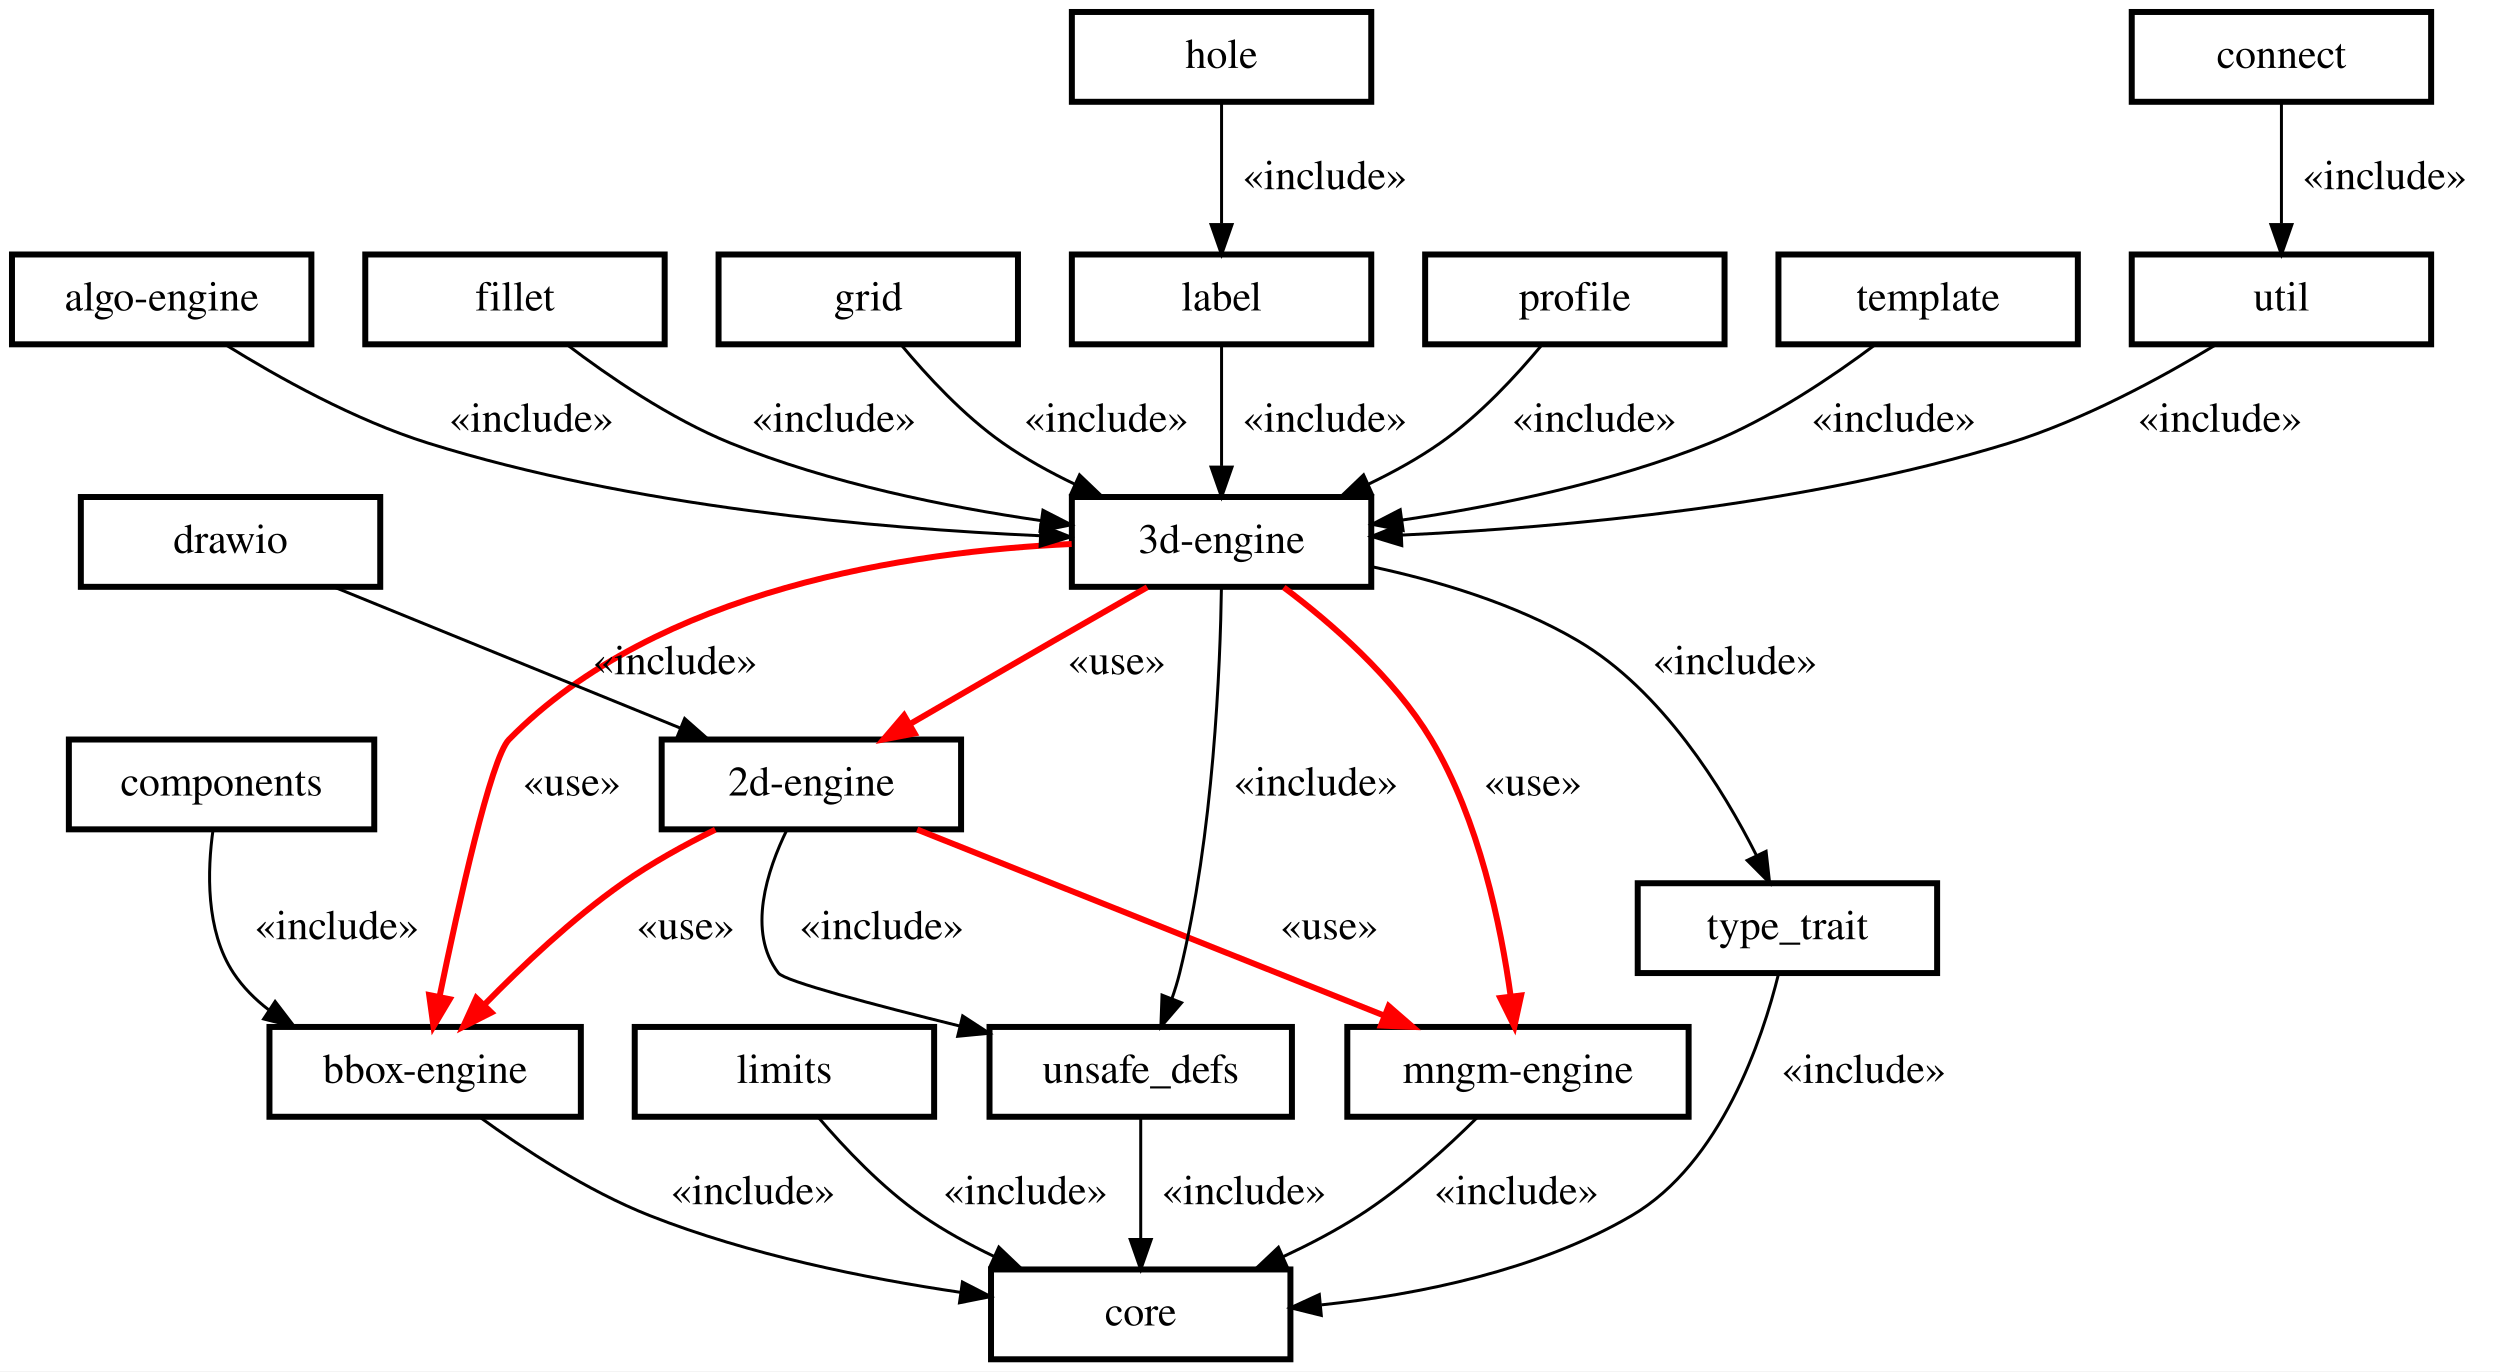
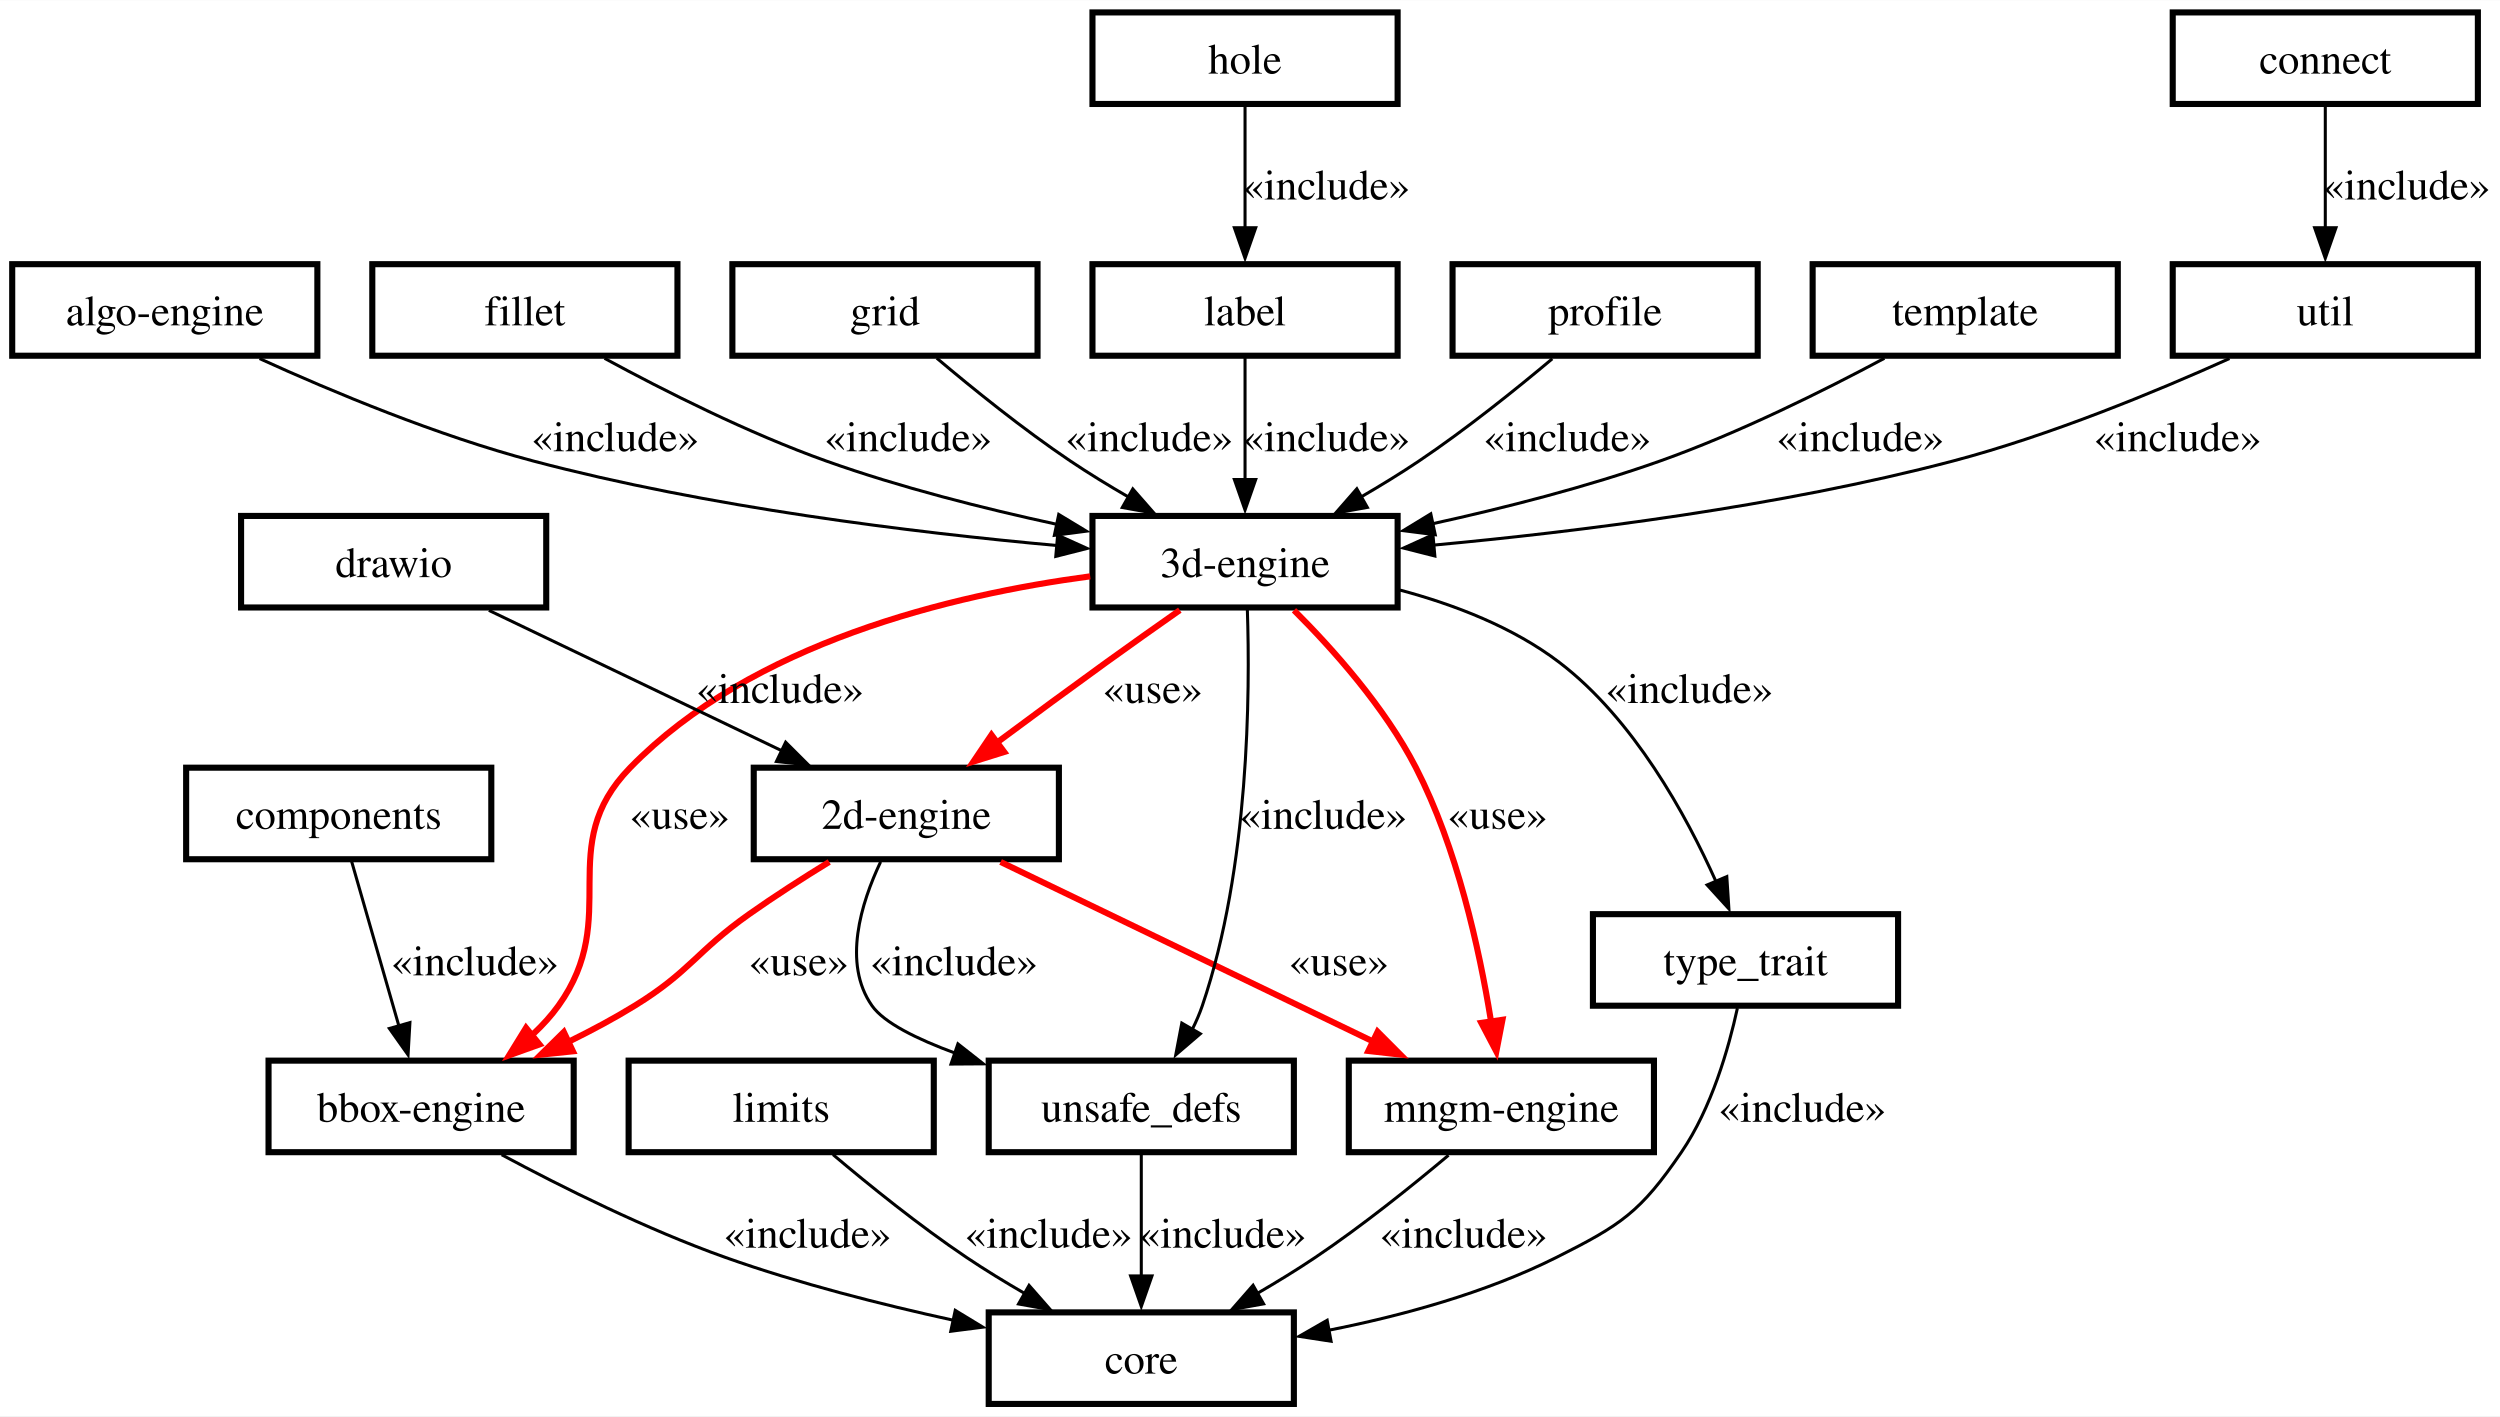
- <svg xmlns="http://www.w3.org/2000/svg" width="835pt" height="458pt" viewBox="0.00 0.00 835.00 458.00">
-   <g id="graph0" class="graph" transform="scale(1 1) rotate(0) translate(4 454)">
-     <polygon fill="white" stroke="transparent" points="-4,4 -4,-454 831,-454 831,4 -4,4" />
+ <svg xmlns="http://www.w3.org/2000/svg" width="819pt" height="464pt" viewBox="0.00 0.00 819.25 464.00">
+   <g id="graph0" class="graph" transform="scale(1 1) rotate(0) translate(4 460)">
+     <polygon fill="white" stroke="none" points="-4,4 -4,-460 815.25,-460 815.25,4 -4,4" />
    <g id="node1" class="node">
-       <polygon fill="white" stroke="black" stroke-width="2" points="317,-207 217,-207 217,-177 317,-177 317,-207" />
-       <text text-anchor="middle" x="267" y="-188.3" font-family="Times,serif" font-size="14.00">2d-engine</text>
+       <polygon fill="white" stroke="black" stroke-width="2" points="343,-208.5 243,-208.5 243,-178.5 343,-178.5 343,-208.5" />
+       <text text-anchor="middle" x="293" y="-188.45" font-family="Times,serif" font-size="14.00">2d-engine</text>
    </g>
    <g id="node4" class="node">
-       <polygon fill="white" stroke="black" stroke-width="2" points="190,-111 86,-111 86,-81 190,-81 190,-111" />
-       <text text-anchor="middle" x="138" y="-92.3" font-family="Times,serif" font-size="14.00">bbox-engine</text>
+       <polygon fill="white" stroke="black" stroke-width="2" points="184,-112.5 84,-112.5 84,-82.5 184,-82.5 184,-112.5" />
+       <text text-anchor="middle" x="134" y="-92.45" font-family="Times,serif" font-size="14.00">bbox-engine</text>
    </g>
    <g id="edge21" class="edge">
-       <path fill="none" stroke="red" stroke-width="2" d="M234.91,-176.89C224.67,-171.83 213.54,-165.7 204,-159 187.16,-147.18 170.3,-131.25 157.83,-118.49" />
-       <polygon fill="red" stroke="red" stroke-width="2" points="160.12,-115.82 150.67,-111.03 155.07,-120.67 160.12,-115.82" />
-       <text text-anchor="middle" x="225" y="-140.3" font-family="Times,serif" font-size="14.00">«use»</text>
+       <path fill="none" stroke="red" stroke-width="2" d="M267.73,-177.62C259.25,-172.42 249.84,-166.39 241.5,-160.5 224.07,-148.18 222.18,-141.69 204,-130.5 197.36,-126.41 190.11,-122.53 182.87,-118.96" />
+       <polygon fill="red" stroke="red" stroke-width="2" points="183.75,-115.56 173.21,-114.46 180.76,-121.89 183.75,-115.56" />
+       <text text-anchor="middle" x="257.75" y="-140.45" font-family="Times,serif" font-size="14.00">«use»</text>
    </g>
    <g id="node14" class="node">
-       <polygon fill="white" stroke="black" stroke-width="2" points="560,-111 446,-111 446,-81 560,-81 560,-111" />
-       <text text-anchor="middle" x="503" y="-92.3" font-family="Times,serif" font-size="14.00">mngm-engine</text>
+       <polygon fill="white" stroke="black" stroke-width="2" points="538,-112.5 438,-112.5 438,-82.5 538,-82.5 538,-112.5" />
+       <text text-anchor="middle" x="488" y="-92.45" font-family="Times,serif" font-size="14.00">mngm-engine</text>
    </g>
    <g id="edge20" class="edge">
-       <path fill="none" stroke="red" stroke-width="2" d="M302.33,-176.93C343.9,-160.37 412.98,-132.86 458.25,-114.82" />
-       <polygon fill="red" stroke="red" stroke-width="2" points="459.82,-117.97 467.81,-111.02 457.23,-111.46 459.82,-117.97" />
-       <text text-anchor="middle" x="440" y="-140.3" font-family="Times,serif" font-size="14.00">«use»</text>
+       <path fill="none" stroke="red" stroke-width="2" d="M323.9,-177.61C356.75,-161.77 408.92,-136.62 445.6,-118.94" />
+       <polygon fill="red" stroke="red" stroke-width="2" points="447.44,-121.98 454.92,-114.48 444.4,-115.67 447.44,-121.98" />
+       <text text-anchor="middle" x="434.75" y="-140.45" font-family="Times,serif" font-size="14.00">«use»</text>
    </g>
    <g id="node18" class="node">
-       <polygon fill="white" stroke="black" stroke-width="2" points="427.5,-111 326.5,-111 326.5,-81 427.5,-81 427.5,-111" />
-       <text text-anchor="middle" x="377" y="-92.3" font-family="Times,serif" font-size="14.00">unsafe_defs</text>
+       <polygon fill="white" stroke="black" stroke-width="2" points="420,-112.5 320,-112.5 320,-82.5 420,-82.5 420,-112.5" />
+       <text text-anchor="middle" x="370" y="-92.45" font-family="Times,serif" font-size="14.00">unsafe_defs</text>
    </g>
    <g id="edge1" class="edge">
-       <path fill="none" stroke="black" d="M258.89,-176.97C252.21,-163.35 245.4,-142.77 256,-129 258.08,-126.29 287.33,-118.52 316.54,-111.31" />
-       <polygon fill="black" stroke="black" points="317.53,-114.68 326.41,-108.9 315.87,-107.88 317.53,-114.68" />
-       <text text-anchor="middle" x="290.5" y="-140.3" font-family="Times,serif" font-size="14.00">«include»</text>
+       <path fill="none" stroke="black" d="M284.58,-177.65C278.19,-164.18 272.02,-144.38 281.75,-130.5 285.66,-124.92 296.45,-119.57 309.19,-114.89" />
+       <polygon fill="black" stroke="black" points="309.91,-118 318.24,-111.45 307.64,-111.38 309.91,-118" />
+       <text text-anchor="middle" x="308.63" y="-140.45" font-family="Times,serif" font-size="14.00">«include»</text>
    </g>
    <g id="node2" class="node">
-       <polygon fill="white" stroke="black" stroke-width="2" points="454,-288 354,-288 354,-258 454,-258 454,-288" />
-       <text text-anchor="middle" x="404" y="-269.3" font-family="Times,serif" font-size="14.00">3d-engine</text>
+       <polygon fill="white" stroke="black" stroke-width="2" points="454,-291 354,-291 354,-261 454,-261 454,-291" />
+       <text text-anchor="middle" x="404" y="-270.95" font-family="Times,serif" font-size="14.00">3d-engine</text>
    </g>
    <g id="edge22" class="edge">
-       <path fill="none" stroke="red" stroke-width="2" d="M379.17,-257.86C369.44,-252.3 358.19,-245.87 348,-240 332.13,-230.86 314.55,-220.67 299.83,-212.12" />
-       <polygon fill="red" stroke="red" stroke-width="2" points="301.48,-209.03 291.08,-207.03 297.96,-215.08 301.48,-209.03" />
-       <text text-anchor="middle" x="369" y="-228.8" font-family="Times,serif" font-size="14.00">«use»</text>
+       <path fill="none" stroke="red" stroke-width="2" d="M382.63,-260.13C374.99,-254.77 366.33,-248.65 358.5,-243 346.97,-234.68 334.4,-225.42 323.38,-217.23" />
+       <polygon fill="red" stroke="red" stroke-width="2" points="325.08,-213.65 314.97,-210.49 320.9,-219.27 325.08,-213.65" />
+       <text text-anchor="middle" x="373.75" y="-229.7" font-family="Times,serif" font-size="14.00">«use»</text>
    </g>
    <g id="edge23" class="edge">
-       <path fill="none" stroke="red" stroke-width="2" d="M353.94,-272.31C300.09,-269.84 215.54,-257.41 166,-207 159.95,-200.84 149.05,-151.52 142.79,-121.05" />
-       <polygon fill="red" stroke="red" stroke-width="2" points="146.2,-120.26 140.78,-111.16 139.34,-121.66 146.2,-120.26" />
-       <text text-anchor="middle" x="187" y="-188.3" font-family="Times,serif" font-size="14.00">«use»</text>
+       <path fill="none" stroke="red" stroke-width="2" d="M353.26,-271.21C307.81,-265.15 242.34,-249.4 202.5,-208.5 177.24,-182.57 200.11,-159.91 179,-130.5 176.67,-127.26 173.91,-124.22 170.92,-121.41" />
+       <polygon fill="red" stroke="red" stroke-width="2" points="172.79,-117.81 162.82,-114.23 168.38,-123.25 172.79,-117.81" />
+       <text text-anchor="middle" x="218.75" y="-188.45" font-family="Times,serif" font-size="14.00">«use»</text>
    </g>
    <g id="edge24" class="edge">
-       <path fill="none" stroke="red" stroke-width="2" d="M424.77,-257.81C440.53,-245.99 461.55,-227.77 474,-207 490.04,-180.24 497.33,-144.62 500.56,-121.26" />
-       <polygon fill="red" stroke="red" stroke-width="2" points="504.05,-121.52 501.8,-111.17 497.1,-120.67 504.05,-121.52" />
-       <text text-anchor="middle" x="508" y="-188.3" font-family="Times,serif" font-size="14.00">«use»</text>
+       <path fill="none" stroke="red" stroke-width="2" d="M420.04,-260.09C432.67,-247.49 449.79,-228.37 460,-208.5 473.49,-182.25 480.78,-149.06 484.5,-126.04" />
+       <polygon fill="red" stroke="red" stroke-width="2" points="488.36,-125.89 486.35,-115.49 481.43,-124.87 488.36,-125.89" />
+       <text text-anchor="middle" x="486.75" y="-188.45" font-family="Times,serif" font-size="14.00">«use»</text>
    </g>
    <g id="node17" class="node">
-       <polygon fill="white" stroke="black" stroke-width="2" points="643,-159 543,-159 543,-129 643,-129 643,-159" />
-       <text text-anchor="middle" x="593" y="-140.3" font-family="Times,serif" font-size="14.00">type_trait</text>
+       <polygon fill="white" stroke="black" stroke-width="2" points="618,-160.5 518,-160.5 518,-130.5 618,-130.5 618,-160.5" />
+       <text text-anchor="middle" x="568" y="-140.45" font-family="Times,serif" font-size="14.00">type_trait</text>
    </g>
    <g id="edge3" class="edge">
-       <path fill="none" stroke="black" d="M454.11,-264.74C476.31,-260 502.07,-252.31 523,-240 551.15,-223.44 571.38,-190.67 582.65,-168.29" />
-       <polygon fill="black" stroke="black" points="585.87,-169.66 587.05,-159.13 579.56,-166.63 585.87,-169.66" />
-       <text text-anchor="middle" x="575.5" y="-228.8" font-family="Times,serif" font-size="14.00">«include»</text>
+       <path fill="none" stroke="black" d="M454.76,-266.71C472.58,-261.95 491.89,-254.54 507,-243 531.37,-224.39 548.56,-193.04 558.35,-171.14" />
+       <polygon fill="black" stroke="black" points="561.87,-172.81 562.56,-162.24 555.42,-170.07 561.87,-172.81" />
+       <text text-anchor="middle" x="549.63" y="-229.7" font-family="Times,serif" font-size="14.00">«include»</text>
    </g>
    <g id="edge2" class="edge">
-       <path fill="none" stroke="black" d="M403.96,-257.97C403.59,-232.09 401.41,-175.26 390,-129 389.3,-126.16 388.4,-123.24 387.39,-120.38" />
-       <polygon fill="black" stroke="black" points="390.64,-119.08 383.73,-111.04 384.12,-121.63 390.64,-119.08" />
-       <text text-anchor="middle" x="435.5" y="-188.3" font-family="Times,serif" font-size="14.00">«include»</text>
+       <path fill="none" stroke="black" d="M404.76,-260.18C405.66,-233.48 405.41,-175.84 390,-130.5 389.11,-127.89 387.98,-125.28 386.71,-122.74" />
+       <polygon fill="black" stroke="black" points="389.34,-121.3 381.3,-114.4 383.28,-124.8 389.34,-121.3" />
+       <text text-anchor="middle" x="429.63" y="-188.45" font-family="Times,serif" font-size="14.00">«include»</text>
    </g>
    <g id="node3" class="node">
-       <polygon fill="white" stroke="black" stroke-width="2" points="100,-369 0,-369 0,-339 100,-339 100,-369" />
-       <text text-anchor="middle" x="50" y="-350.3" font-family="Times,serif" font-size="14.00">algo-engine</text>
+       <polygon fill="white" stroke="black" stroke-width="2" points="100,-373.5 0,-373.5 0,-343.5 100,-343.5 100,-373.5" />
+       <text text-anchor="middle" x="50" y="-353.45" font-family="Times,serif" font-size="14.00">algo-engine</text>
    </g>
    <g id="edge4" class="edge">
-       <path fill="none" stroke="black" d="M71.33,-338.86C88.78,-328.02 114.48,-313.66 139,-306 206.94,-284.76 288.75,-277.49 343.33,-275.07" />
-       <polygon fill="black" stroke="black" points="343.68,-278.56 353.53,-274.66 343.4,-271.56 343.68,-278.56" />
-       <text text-anchor="middle" x="173.5" y="-309.8" font-family="Times,serif" font-size="14.00">«include»</text>
+       <path fill="none" stroke="black" d="M81.06,-342.56C105.03,-331.64 139.3,-317.34 170.75,-309 227.93,-293.84 295.01,-285.6 342.51,-281.29" />
+       <polygon fill="black" stroke="black" points="342.59,-284.71 352.25,-280.35 341.98,-277.74 342.59,-284.71" />
+       <text text-anchor="middle" x="197.63" y="-312.2" font-family="Times,serif" font-size="14.00">«include»</text>
    </g>
    <g id="node7" class="node">
-       <polygon fill="white" stroke="black" stroke-width="2" points="427,-30 327,-30 327,0 427,0 427,-30" />
-       <text text-anchor="middle" x="377" y="-11.3" font-family="Times,serif" font-size="14.00">core</text>
+       <polygon fill="white" stroke="black" stroke-width="2" points="420,-30 320,-30 320,0 420,0 420,-30" />
+       <text text-anchor="middle" x="370" y="-9.95" font-family="Times,serif" font-size="14.00">core</text>
    </g>
    <g id="edge5" class="edge">
-       <path fill="none" stroke="black" d="M156.08,-80.99C170.67,-70.37 192.13,-56.24 213,-48 246.11,-34.92 285.16,-27.03 316.85,-22.35" />
-       <polygon fill="black" stroke="black" points="317.45,-25.8 326.86,-20.95 316.47,-18.87 317.45,-25.8" />
-       <text text-anchor="middle" x="247.5" y="-51.8" font-family="Times,serif" font-size="14.00">«include»</text>
+       <path fill="none" stroke="black" d="M160.4,-81.66C180.11,-71.08 207.99,-57.16 233.75,-48 257.67,-39.49 284.77,-32.6 308.46,-27.42" />
+       <polygon fill="black" stroke="black" points="309.03,-30.66 318.08,-25.16 307.57,-23.82 309.03,-30.66" />
+       <text text-anchor="middle" x="260.63" y="-51.2" font-family="Times,serif" font-size="14.00">«include»</text>
    </g>
    <g id="node5" class="node">
-       <polygon fill="white" stroke="black" stroke-width="2" points="121,-207 19,-207 19,-177 121,-177 121,-207" />
-       <text text-anchor="middle" x="70" y="-188.3" font-family="Times,serif" font-size="14.00">components</text>
+       <polygon fill="white" stroke="black" stroke-width="2" points="157,-208.5 57,-208.5 57,-178.5 157,-178.5 157,-208.5" />
+       <text text-anchor="middle" x="107" y="-188.45" font-family="Times,serif" font-size="14.00">components</text>
    </g>
    <g id="edge6" class="edge">
-       <path fill="none" stroke="black" d="M67.17,-176.94C65.26,-163.49 64.58,-143.2 74,-129 77.13,-124.28 81.18,-120.22 85.72,-116.74" />
-       <polygon fill="black" stroke="black" points="87.89,-119.51 94.33,-111.09 84.05,-113.66 87.89,-119.51" />
-       <text text-anchor="middle" x="108.5" y="-140.3" font-family="Times,serif" font-size="14.00">«include»</text>
+       <path fill="none" stroke="black" d="M111.22,-177.81C115.36,-163.41 121.75,-141.16 126.71,-123.89" />
+       <polygon fill="black" stroke="black" points="130.33,-124.97 129.72,-114.39 123.6,-123.04 130.33,-124.97" />
+       <text text-anchor="middle" x="151.63" y="-140.45" font-family="Times,serif" font-size="14.00">«include»</text>
    </g>
    <g id="node6" class="node">
-       <polygon fill="white" stroke="black" stroke-width="2" points="808,-450 708,-450 708,-420 808,-420 808,-450" />
-       <text text-anchor="middle" x="758" y="-431.3" font-family="Times,serif" font-size="14.00">connect</text>
+       <polygon fill="white" stroke="black" stroke-width="2" points="808,-456 708,-456 708,-426 808,-426 808,-456" />
+       <text text-anchor="middle" x="758" y="-435.95" font-family="Times,serif" font-size="14.00">connect</text>
    </g>
    <g id="node19" class="node">
-       <polygon fill="white" stroke="black" stroke-width="2" points="808,-369 708,-369 708,-339 808,-339 808,-369" />
-       <text text-anchor="middle" x="758" y="-350.3" font-family="Times,serif" font-size="14.00">util</text>
+       <polygon fill="white" stroke="black" stroke-width="2" points="808,-373.5 708,-373.5 708,-343.5 808,-343.5 808,-373.5" />
+       <text text-anchor="middle" x="758" y="-353.45" font-family="Times,serif" font-size="14.00">util</text>
    </g>
    <g id="edge7" class="edge">
-       <path fill="none" stroke="black" d="M758,-419.88C758,-408.64 758,-392.66 758,-379.37" />
-       <polygon fill="black" stroke="black" points="761.5,-379 758,-369 754.5,-379 761.5,-379" />
-       <text text-anchor="middle" x="792.5" y="-390.8" font-family="Times,serif" font-size="14.00">«include»</text>
+       <path fill="none" stroke="black" d="M758,-425.24C758,-414.07 758,-398.46 758,-385.26" />
+       <polygon fill="black" stroke="black" points="761.5,-385.44 758,-375.44 754.5,-385.44 761.5,-385.44" />
+       <text text-anchor="middle" x="784.63" y="-394.7" font-family="Times,serif" font-size="14.00">«include»</text>
    </g>
    <g id="node8" class="node">
-       <polygon fill="white" stroke="black" stroke-width="2" points="123,-288 23,-288 23,-258 123,-258 123,-288" />
-       <text text-anchor="middle" x="73" y="-269.3" font-family="Times,serif" font-size="14.00">drawio</text>
+       <polygon fill="white" stroke="black" stroke-width="2" points="175,-291 75,-291 75,-261 175,-261 175,-291" />
+       <text text-anchor="middle" x="125" y="-270.95" font-family="Times,serif" font-size="14.00">drawio</text>
    </g>
    <g id="edge8" class="edge">
-       <path fill="none" stroke="black" d="M107.68,-257.88C139.96,-244.73 188.2,-225.09 223.14,-210.86" />
-       <polygon fill="black" stroke="black" points="224.68,-214.01 232.62,-207 222.04,-207.53 224.68,-214.01" />
-       <text text-anchor="middle" x="221.5" y="-228.8" font-family="Times,serif" font-size="14.00">«include»</text>
+       <path fill="none" stroke="black" d="M156.21,-260.05C183.32,-247.06 222.77,-228.15 252.34,-213.98" />
+       <polygon fill="black" stroke="black" points="253.46,-216.85 260.96,-209.37 250.43,-210.54 253.46,-216.85" />
+       <text text-anchor="middle" x="251.63" y="-229.7" font-family="Times,serif" font-size="14.00">«include»</text>
    </g>
    <g id="node9" class="node">
-       <polygon fill="white" stroke="black" stroke-width="2" points="218,-369 118,-369 118,-339 218,-339 218,-369" />
-       <text text-anchor="middle" x="168" y="-350.3" font-family="Times,serif" font-size="14.00">fillet</text>
+       <polygon fill="white" stroke="black" stroke-width="2" points="218,-373.5 118,-373.5 118,-343.5 218,-343.5 218,-373.5" />
+       <text text-anchor="middle" x="168" y="-353.45" font-family="Times,serif" font-size="14.00">fillet</text>
    </g>
    <g id="edge9" class="edge">
-       <path fill="none" stroke="black" d="M185.27,-338.96C199.23,-328.33 219.81,-314.2 240,-306 272.99,-292.61 312.03,-284.71 343.75,-280.1" />
-       <polygon fill="black" stroke="black" points="344.35,-283.56 353.78,-278.72 343.39,-276.62 344.35,-283.56" />
-       <text text-anchor="middle" x="274.5" y="-309.8" font-family="Times,serif" font-size="14.00">«include»</text>
+       <path fill="none" stroke="black" d="M194.11,-342.64C213.62,-332.04 241.21,-318.12 266.75,-309 290.93,-300.37 318.35,-293.44 342.28,-288.26" />
+       <polygon fill="black" stroke="black" points="342.95,-291.49 352.01,-286.01 341.51,-284.64 342.95,-291.49" />
+       <text text-anchor="middle" x="293.63" y="-312.2" font-family="Times,serif" font-size="14.00">«include»</text>
    </g>
    <g id="node10" class="node">
-       <polygon fill="white" stroke="black" stroke-width="2" points="336,-369 236,-369 236,-339 336,-339 336,-369" />
-       <text text-anchor="middle" x="286" y="-350.3" font-family="Times,serif" font-size="14.00">grid</text>
+       <polygon fill="white" stroke="black" stroke-width="2" points="336,-373.5 236,-373.5 236,-343.5 336,-343.5 336,-373.5" />
+       <text text-anchor="middle" x="286" y="-353.45" font-family="Times,serif" font-size="14.00">grid</text>
    </g>
    <g id="edge10" class="edge">
-       <path fill="none" stroke="black" d="M297,-338.81C305.45,-328.65 317.85,-315.19 331,-306 338.33,-300.87 346.62,-296.29 354.91,-292.31" />
-       <polygon fill="black" stroke="black" points="356.57,-295.4 364.22,-288.08 353.67,-289.03 356.57,-295.4" />
-       <text text-anchor="middle" x="365.5" y="-309.8" font-family="Times,serif" font-size="14.00">«include»</text>
+       <path fill="none" stroke="black" d="M302.97,-342.71C314.85,-332.67 331.29,-319.39 346.75,-309 352.78,-304.95 359.37,-300.92 365.85,-297.17" />
+       <polygon fill="black" stroke="black" points="367.22,-299.85 374.2,-291.89 363.77,-293.76 367.22,-299.85" />
+       <text text-anchor="middle" x="372.63" y="-312.2" font-family="Times,serif" font-size="14.00">«include»</text>
    </g>
    <g id="node11" class="node">
-       <polygon fill="white" stroke="black" stroke-width="2" points="454,-450 354,-450 354,-420 454,-420 454,-450" />
-       <text text-anchor="middle" x="404" y="-431.3" font-family="Times,serif" font-size="14.00">hole</text>
+       <polygon fill="white" stroke="black" stroke-width="2" points="454,-456 354,-456 354,-426 454,-426 454,-456" />
+       <text text-anchor="middle" x="404" y="-435.95" font-family="Times,serif" font-size="14.00">hole</text>
    </g>
    <g id="node12" class="node">
-       <polygon fill="white" stroke="black" stroke-width="2" points="454,-369 354,-369 354,-339 454,-339 454,-369" />
-       <text text-anchor="middle" x="404" y="-350.3" font-family="Times,serif" font-size="14.00">label</text>
+       <polygon fill="white" stroke="black" stroke-width="2" points="454,-373.5 354,-373.5 354,-343.5 454,-343.5 454,-373.5" />
+       <text text-anchor="middle" x="404" y="-353.45" font-family="Times,serif" font-size="14.00">label</text>
    </g>
    <g id="edge11" class="edge">
-       <path fill="none" stroke="black" d="M404,-419.88C404,-408.64 404,-392.66 404,-379.37" />
-       <polygon fill="black" stroke="black" points="407.5,-379 404,-369 400.5,-379 407.5,-379" />
-       <text text-anchor="middle" x="438.5" y="-390.8" font-family="Times,serif" font-size="14.00">«include»</text>
+       <path fill="none" stroke="black" d="M404,-425.24C404,-414.07 404,-398.46 404,-385.26" />
+       <polygon fill="black" stroke="black" points="407.5,-385.44 404,-375.44 400.5,-385.44 407.5,-385.44" />
+       <text text-anchor="middle" x="430.63" y="-394.7" font-family="Times,serif" font-size="14.00">«include»</text>
    </g>
    <g id="edge12" class="edge">
-       <path fill="none" stroke="black" d="M404,-338.88C404,-327.64 404,-311.66 404,-298.37" />
-       <polygon fill="black" stroke="black" points="407.5,-298 404,-288 400.5,-298 407.5,-298" />
-       <text text-anchor="middle" x="438.5" y="-309.8" font-family="Times,serif" font-size="14.00">«include»</text>
+       <path fill="none" stroke="black" d="M404,-342.74C404,-331.57 404,-315.96 404,-302.76" />
+       <polygon fill="black" stroke="black" points="407.5,-302.94 404,-292.94 400.5,-302.94 407.5,-302.94" />
+       <text text-anchor="middle" x="430.63" y="-312.2" font-family="Times,serif" font-size="14.00">«include»</text>
    </g>
    <g id="node13" class="node">
-       <polygon fill="white" stroke="black" stroke-width="2" points="308,-111 208,-111 208,-81 308,-81 308,-111" />
-       <text text-anchor="middle" x="258" y="-92.3" font-family="Times,serif" font-size="14.00">limits</text>
+       <polygon fill="white" stroke="black" stroke-width="2" points="302,-112.5 202,-112.5 202,-82.5 302,-82.5 302,-112.5" />
+       <text text-anchor="middle" x="252" y="-92.45" font-family="Times,serif" font-size="14.00">limits</text>
    </g>
    <g id="edge13" class="edge">
-       <path fill="none" stroke="black" d="M269.31,-80.82C277.97,-70.67 290.66,-57.22 304,-48 311.36,-42.91 319.66,-38.35 327.96,-34.38" />
-       <polygon fill="black" stroke="black" points="329.61,-37.47 337.27,-30.15 326.72,-31.1 329.61,-37.47" />
-       <text text-anchor="middle" x="338.5" y="-51.8" font-family="Times,serif" font-size="14.00">«include»</text>
+       <path fill="none" stroke="black" d="M268.97,-81.71C280.85,-71.67 297.29,-58.39 312.75,-48 318.78,-43.95 325.37,-39.92 331.85,-36.17" />
+       <polygon fill="black" stroke="black" points="333.22,-38.85 340.2,-30.89 329.77,-32.76 333.22,-38.85" />
+       <text text-anchor="middle" x="339.63" y="-51.2" font-family="Times,serif" font-size="14.00">«include»</text>
    </g>
    <g id="edge14" class="edge">
-       <path fill="none" stroke="black" d="M489.58,-80.94C479.41,-70.84 464.71,-57.41 450,-48 442.13,-42.96 433.32,-38.35 424.63,-34.3" />
-       <polygon fill="black" stroke="black" points="425.85,-31.01 415.29,-30.12 422.99,-37.4 425.85,-31.01" />
-       <text text-anchor="middle" x="502.5" y="-51.8" font-family="Times,serif" font-size="14.00">«include»</text>
+       <path fill="none" stroke="black" d="M470.68,-81.5C458.77,-71.5 442.39,-58.34 427,-48 420.99,-43.96 414.43,-39.95 407.97,-36.19" />
+       <polygon fill="black" stroke="black" points="410.08,-32.8 399.66,-30.92 406.63,-38.89 410.08,-32.8" />
+       <text text-anchor="middle" x="475.63" y="-51.2" font-family="Times,serif" font-size="14.00">«include»</text>
    </g>
    <g id="node15" class="node">
-       <polygon fill="white" stroke="black" stroke-width="2" points="572,-369 472,-369 472,-339 572,-339 572,-369" />
-       <text text-anchor="middle" x="522" y="-350.3" font-family="Times,serif" font-size="14.00">profile</text>
+       <polygon fill="white" stroke="black" stroke-width="2" points="572,-373.5 472,-373.5 472,-343.5 572,-343.5 572,-373.5" />
+       <text text-anchor="middle" x="522" y="-353.45" font-family="Times,serif" font-size="14.00">profile</text>
    </g>
    <g id="edge15" class="edge">
-       <path fill="none" stroke="black" d="M511,-338.81C502.55,-328.65 490.15,-315.19 477,-306 469.67,-300.87 461.38,-296.29 453.09,-292.31" />
-       <polygon fill="black" stroke="black" points="454.33,-289.03 443.78,-288.08 451.43,-295.4 454.33,-289.03" />
-       <text text-anchor="middle" x="528.5" y="-309.8" font-family="Times,serif" font-size="14.00">«include»</text>
+       <path fill="none" stroke="black" d="M504.68,-342.5C492.77,-332.5 476.39,-319.34 461,-309 454.99,-304.96 448.43,-300.95 441.97,-297.19" />
+       <polygon fill="black" stroke="black" points="444.08,-293.8 433.66,-291.92 440.63,-299.89 444.08,-293.8" />
+       <text text-anchor="middle" x="509.63" y="-312.2" font-family="Times,serif" font-size="14.00">«include»</text>
    </g>
    <g id="node16" class="node">
-       <polygon fill="white" stroke="black" stroke-width="2" points="690,-369 590,-369 590,-339 690,-339 690,-369" />
-       <text text-anchor="middle" x="640" y="-350.3" font-family="Times,serif" font-size="14.00">template</text>
+       <polygon fill="white" stroke="black" stroke-width="2" points="690,-373.5 590,-373.5 590,-343.5 690,-343.5 690,-373.5" />
+       <text text-anchor="middle" x="640" y="-353.45" font-family="Times,serif" font-size="14.00">template</text>
    </g>
    <g id="edge16" class="edge">
-       <path fill="none" stroke="black" d="M622.46,-338.98C608.29,-328.35 587.41,-314.22 567,-306 534.29,-292.82 495.65,-284.94 464.2,-280.29" />
-       <polygon fill="black" stroke="black" points="464.64,-276.82 454.25,-278.89 463.67,-283.75 464.64,-276.82" />
-       <text text-anchor="middle" x="628.5" y="-309.8" font-family="Times,serif" font-size="14.00">«include»</text>
+       <path fill="none" stroke="black" d="M613.53,-342.67C593.76,-332.09 565.82,-318.17 540,-309 516.12,-300.52 489.07,-293.63 465.42,-288.44" />
+       <polygon fill="black" stroke="black" points="466.33,-284.84 455.82,-286.18 464.87,-291.69 466.33,-284.84" />
+       <text text-anchor="middle" x="605.63" y="-312.2" font-family="Times,serif" font-size="14.00">«include»</text>
    </g>
    <g id="edge17" class="edge">
-       <path fill="none" stroke="black" d="M590.06,-128.83C584.65,-106.91 570.85,-65.49 541,-48 509.72,-29.67 469.89,-21.61 437.32,-18.17" />
-       <polygon fill="black" stroke="black" points="437.31,-14.65 427.02,-17.2 436.65,-21.62 437.31,-14.65" />
-       <text text-anchor="middle" x="618.5" y="-92.3" font-family="Times,serif" font-size="14.00">«include»</text>
+       <path fill="none" stroke="black" d="M565.35,-129.7C562.46,-116.46 556.87,-96.96 547,-82.5 533.57,-62.83 527.28,-58.69 506,-48 482.87,-36.39 455.39,-28.89 431.21,-24.11" />
+       <polygon fill="black" stroke="black" points="432.19,-20.54 421.72,-22.15 430.91,-27.42 432.19,-20.54" />
+       <text text-anchor="middle" x="586.63" y="-92.45" font-family="Times,serif" font-size="14.00">«include»</text>
    </g>
    <g id="edge18" class="edge">
-       <path fill="none" stroke="black" d="M377,-80.88C377,-69.64 377,-53.66 377,-40.37" />
-       <polygon fill="black" stroke="black" points="380.5,-40 377,-30 373.5,-40 380.5,-40" />
-       <text text-anchor="middle" x="411.5" y="-51.8" font-family="Times,serif" font-size="14.00">«include»</text>
+       <path fill="none" stroke="black" d="M370,-81.74C370,-70.57 370,-54.96 370,-41.76" />
+       <polygon fill="black" stroke="black" points="373.5,-41.94 370,-31.94 366.5,-41.94 373.5,-41.94" />
+       <text text-anchor="middle" x="396.63" y="-51.2" font-family="Times,serif" font-size="14.00">«include»</text>
    </g>
    <g id="edge19" class="edge">
-       <path fill="none" stroke="black" d="M736.14,-338.88C718.28,-328.05 691.98,-313.7 667,-306 599.48,-285.19 518.31,-277.84 464.17,-275.28" />
-       <polygon fill="black" stroke="black" points="464.19,-271.78 454.05,-274.84 463.89,-278.77 464.19,-271.78" />
-       <text text-anchor="middle" x="737.5" y="-309.8" font-family="Times,serif" font-size="14.00">«include»</text>
+       <path fill="none" stroke="black" d="M726.6,-342.58C702.37,-331.67 667.74,-317.37 636,-309 579.28,-294.05 512.81,-285.79 465.6,-281.42" />
+       <polygon fill="black" stroke="black" points="466.2,-277.87 455.93,-280.47 465.58,-284.85 466.2,-277.87" />
+       <text text-anchor="middle" x="709.63" y="-312.2" font-family="Times,serif" font-size="14.00">«include»</text>
    </g>
  </g>
</svg>
